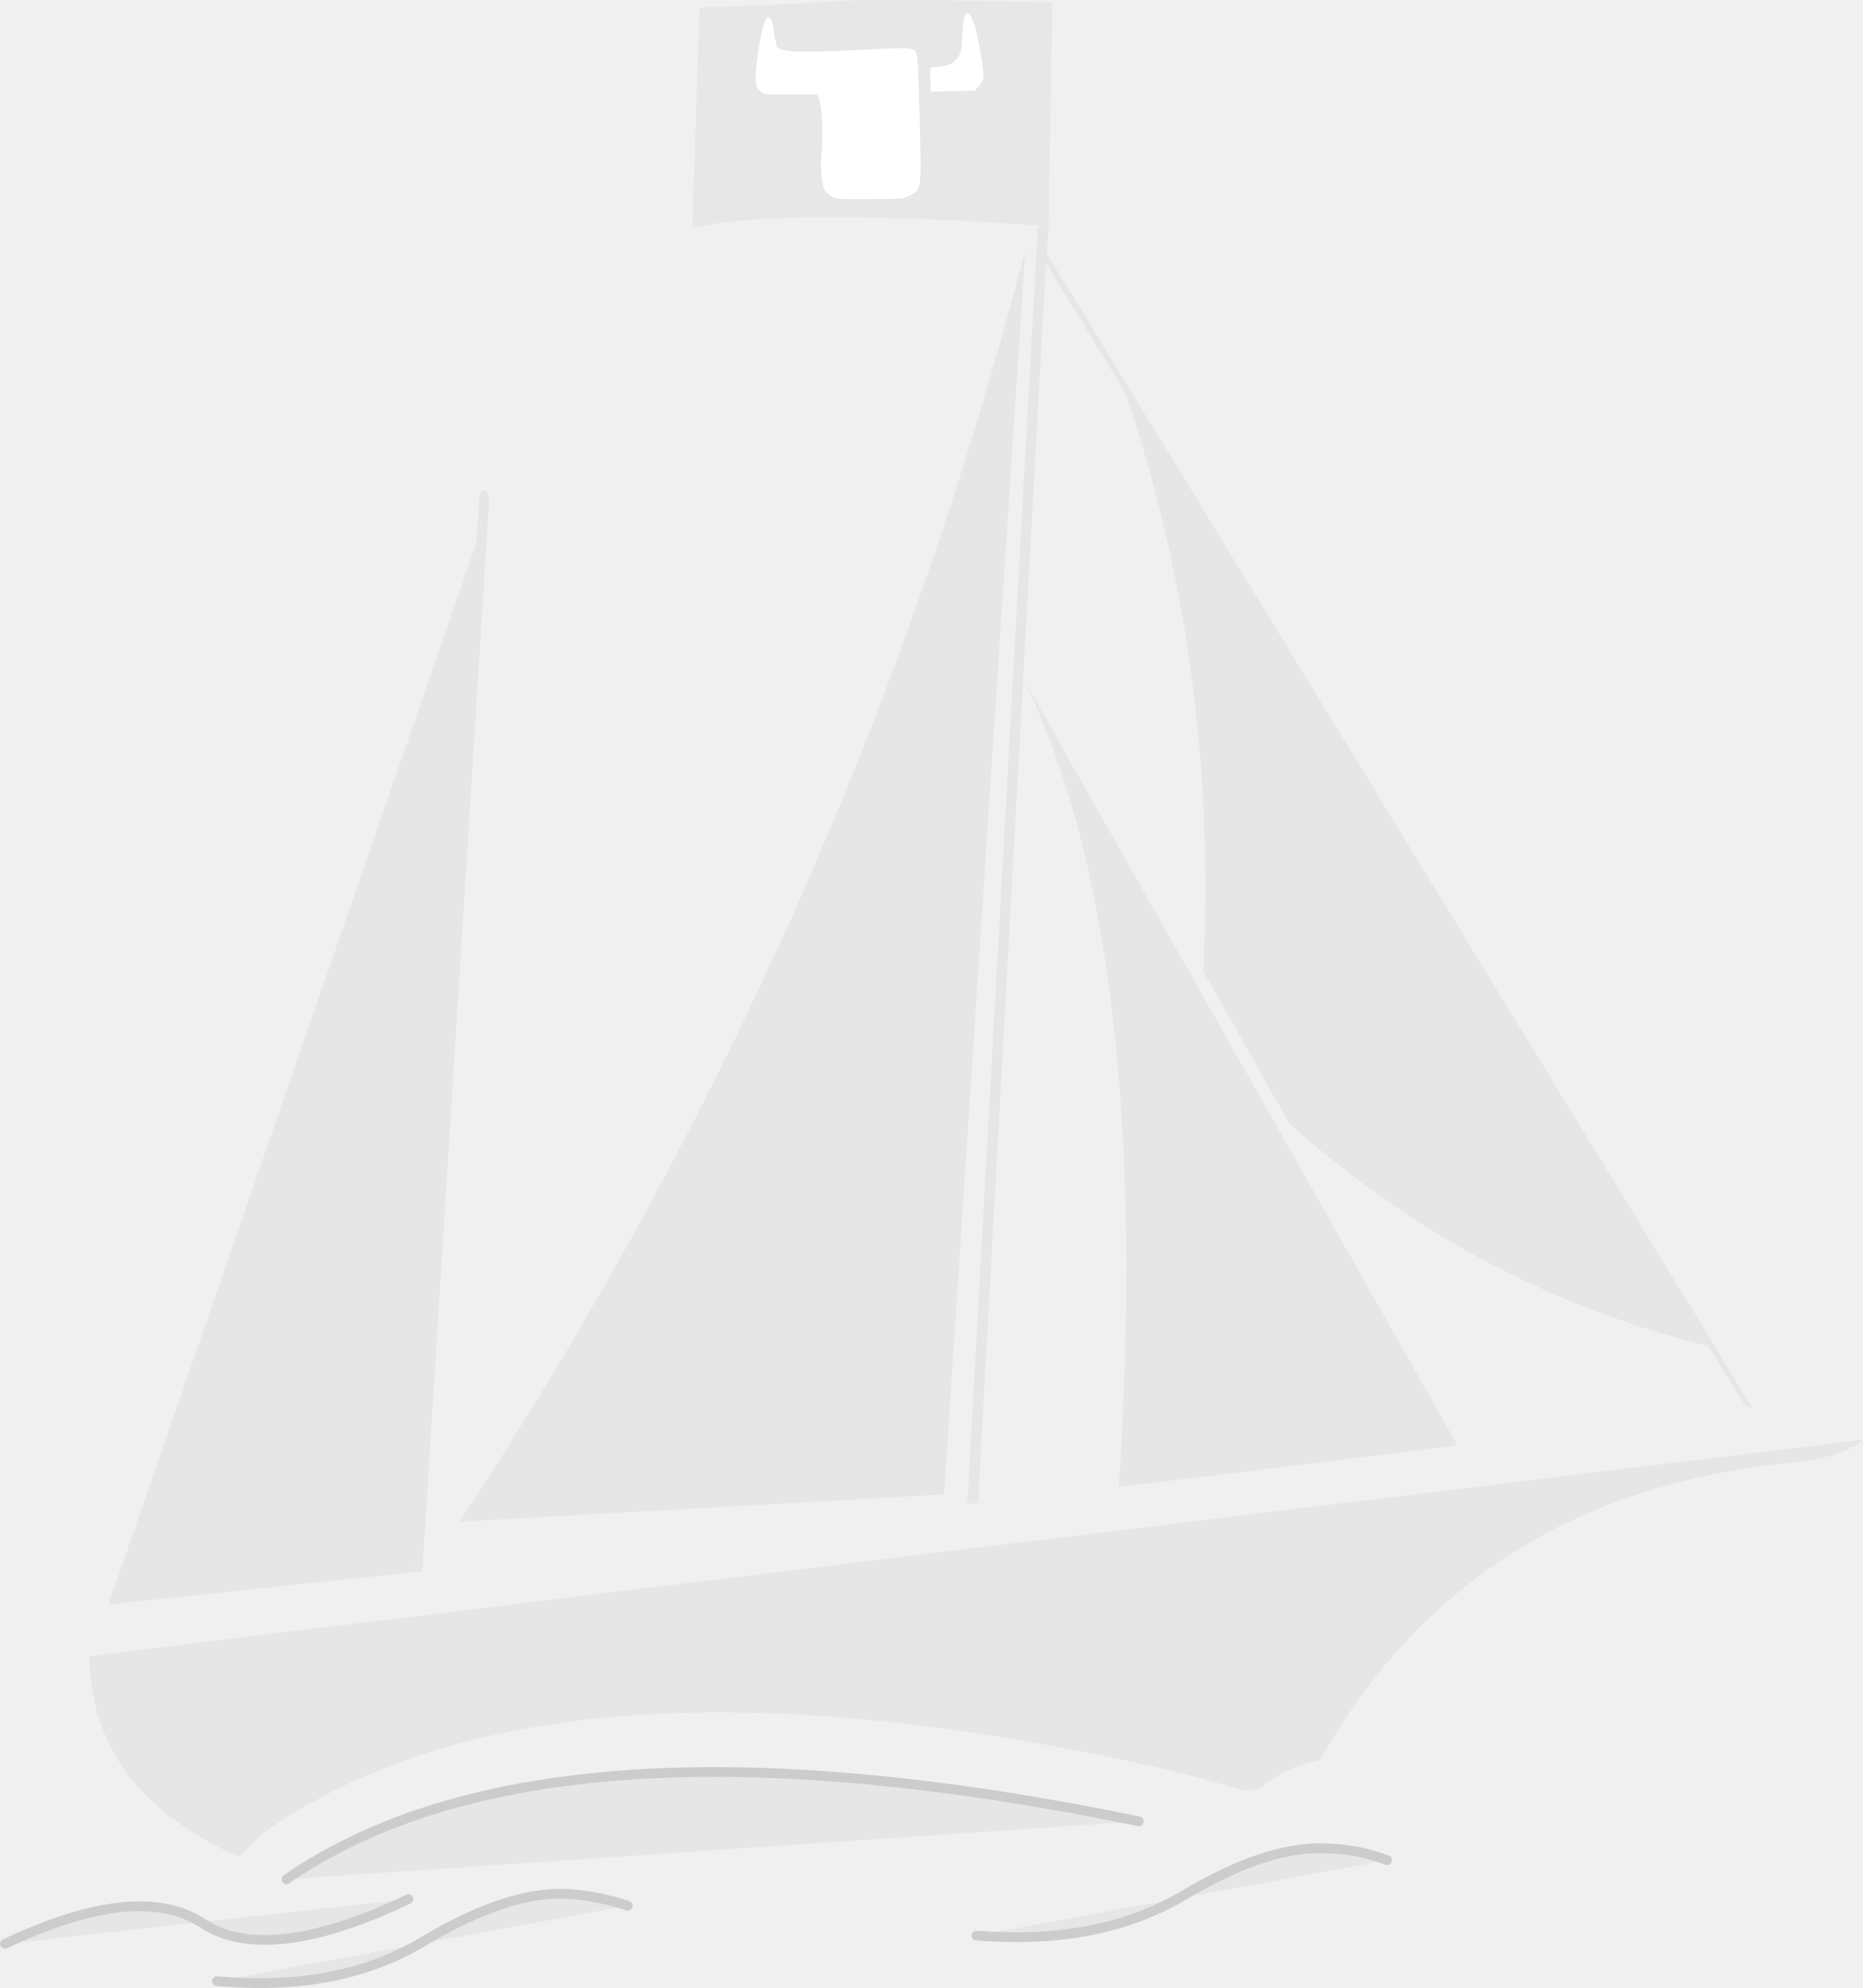
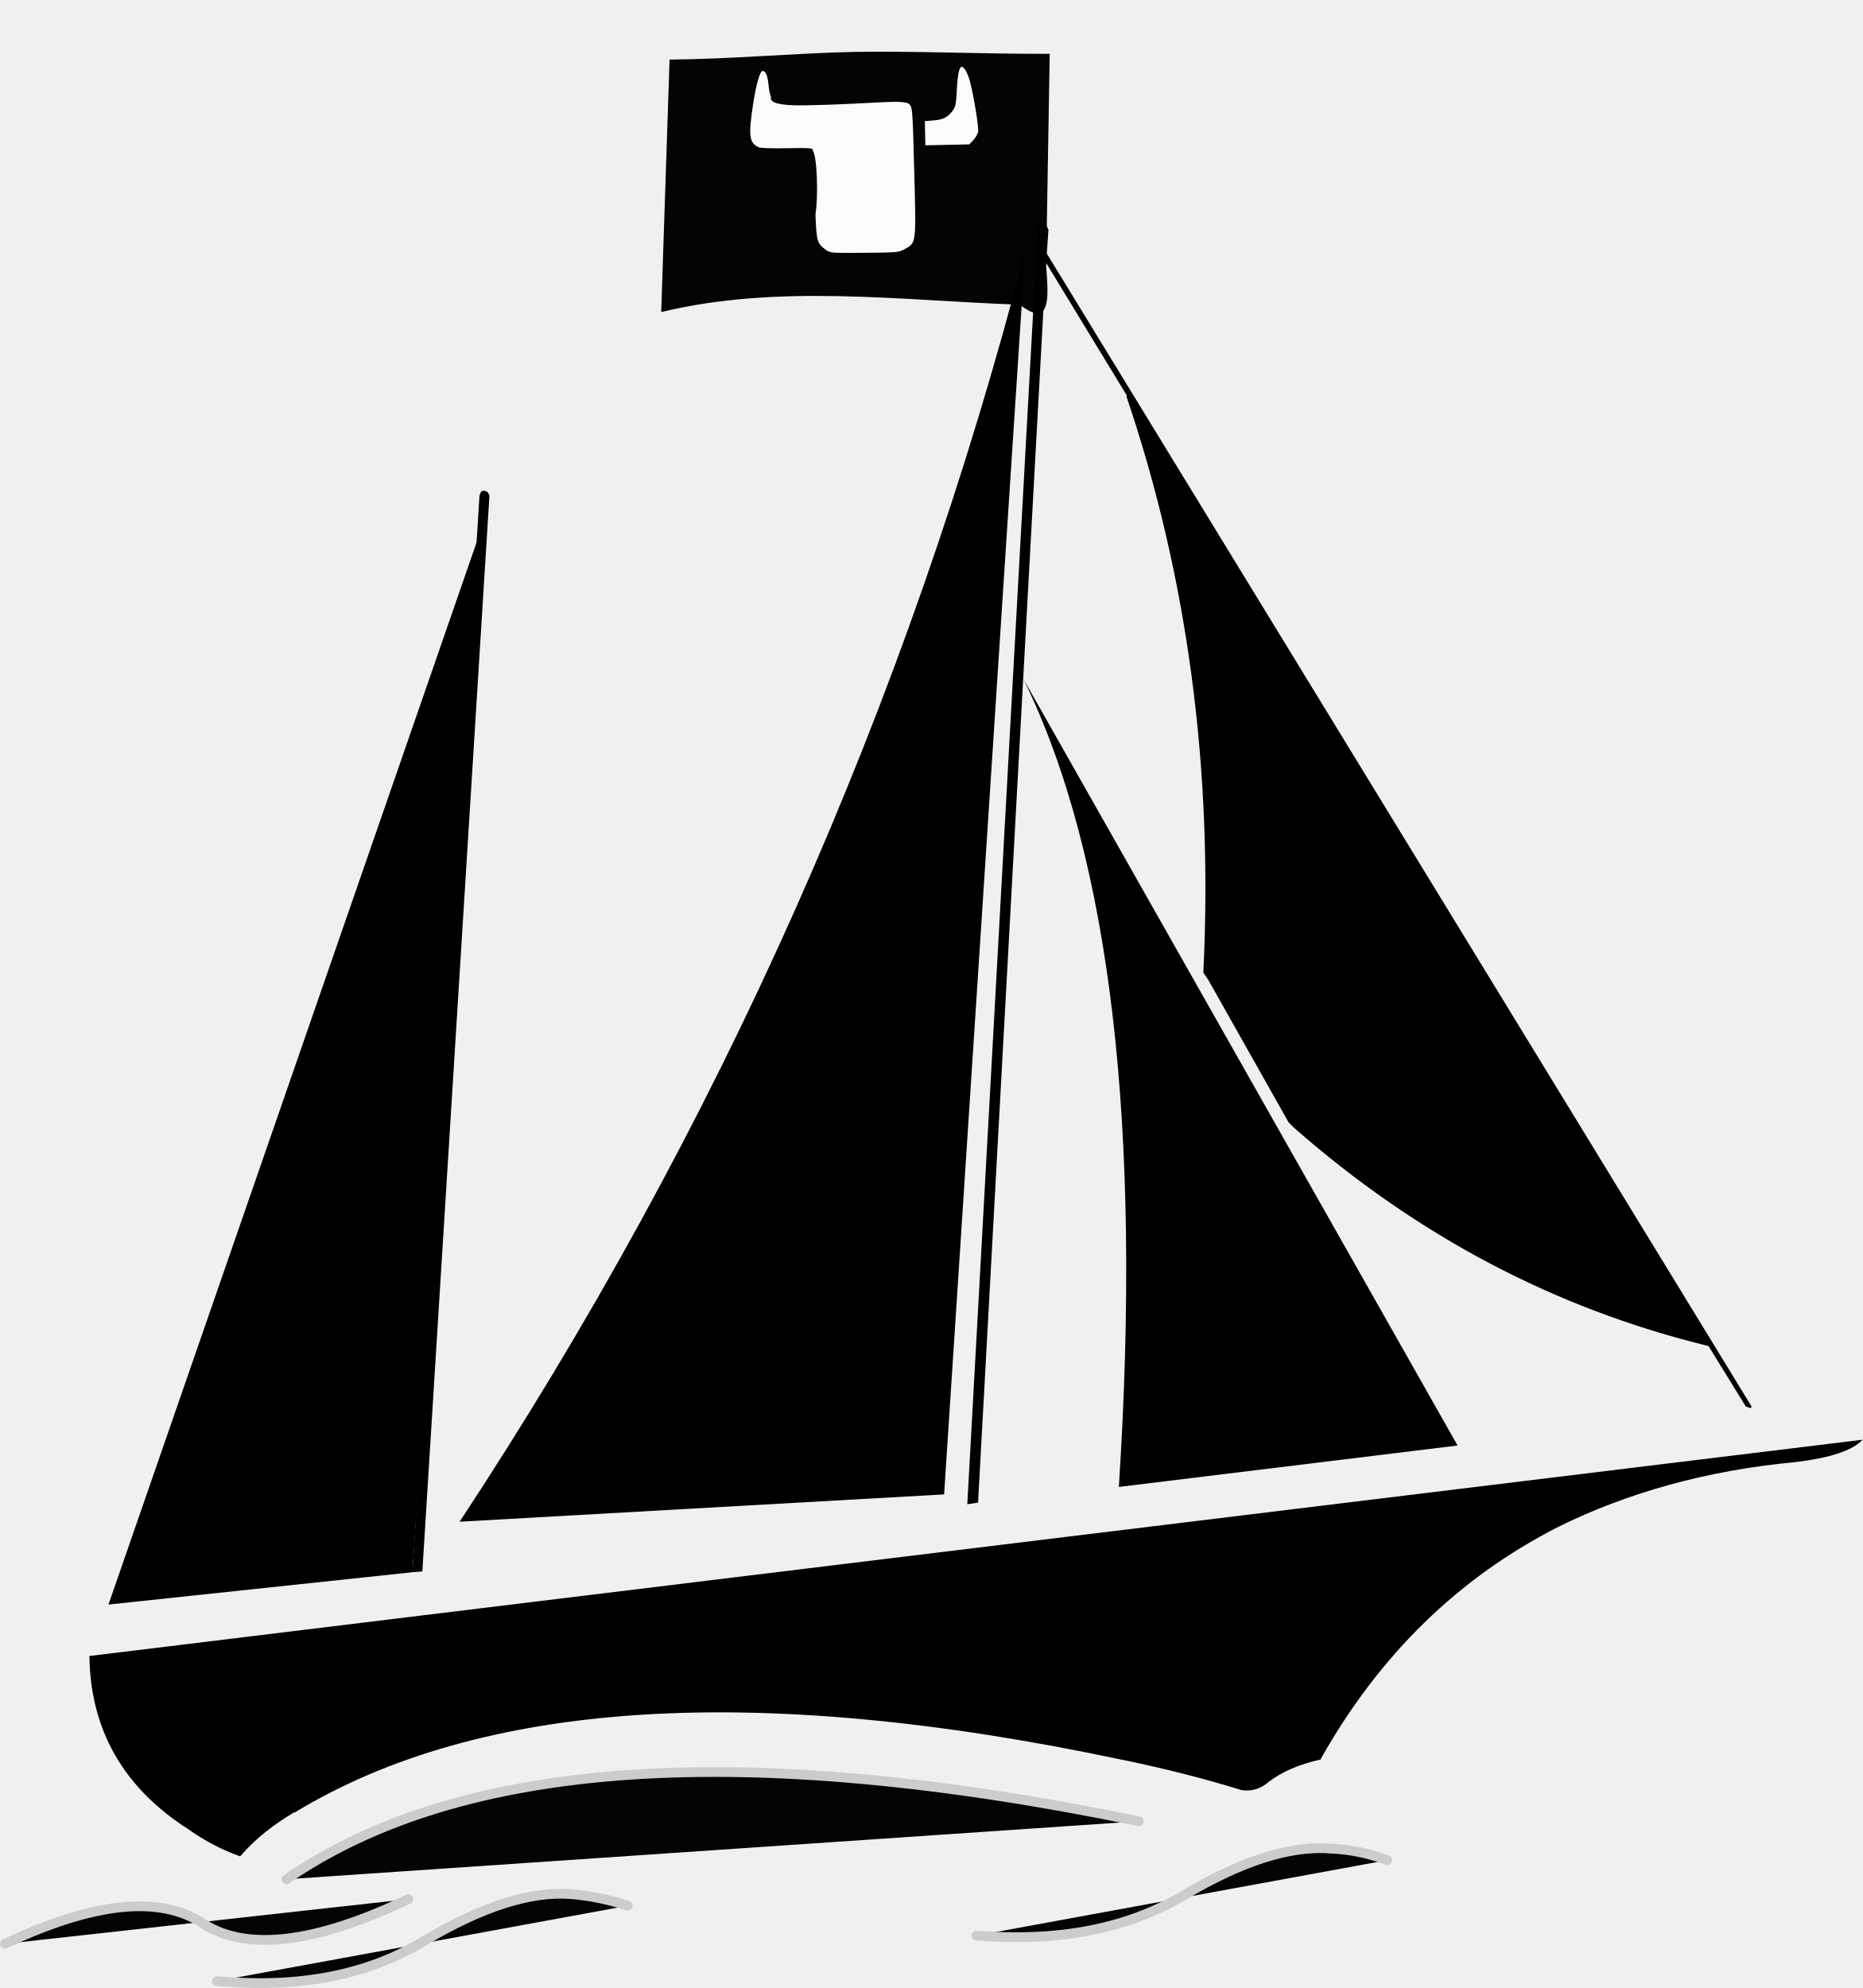
<svg xmlns="http://www.w3.org/2000/svg" width="91.796mm" height="97.97mm" viewBox="0 0 91.796 97.97" version="1.1" id="svg8">
  <defs id="defs2" />
  <g id="layer1" transform="translate(-57.65112,-80.20241)">
    <g id="g3738">
      <g id="g5049">
        <g transform="matrix(0.3407622,0,0,0.3407622,39.95112,114.45)" id="g3763">
          <g transform="translate(-12.46447,24.12051)" id="g4909">
            <g id="g5071">
              <g id="g5078" transform="matrix(0.8703704,0,0,0.887844,22.99602,6.518192)" />
              <g id="g5123" transform="translate(55.68733,-13.33359)" style="fill:#e6e6e6">
                <g id="g5102" style="fill:#e6e6e6">
-                   <g id="g5164">
-                     <g id="g5143">
-                       <path transform="matrix(0.8703704,0,0,0.887844,22.99603,6.518189)" style="opacity:1;fill:#e6e6e6;fill-opacity:0.984;stroke-width:1.101" d="m 99.852,-131.476 6.32,-0.175 13.933,-0.648 c 5.961,-0.917 38.224,0.082 38.354,-0.019 l -0.637,37.034 -1.376,-0.673 c 0,0 -44.336,-3.314 -57.81,0.456 z" id="rect5073" />
-                       <g id="g5052" transform="matrix(1.175938,0.1162498,-0.1139619,1.199546,-17.8103,-168.9166)" style="fill:#ffffff;fill-opacity:0.984">
-                         <path style="opacity:1;fill:#ffffff;fill-opacity:0.984;stroke-width:0.173" d="m 127.74,47.324 c 0.171,-0.266 -0.192,-0.313 -3.138,0.034 -1.945,0.229 -3.247,0.31 -3.497,0.217 -1.175,-0.436 -1.359,-1.249 -1.144,-5.051 0.137,-2.426 0.451,-4.065 0.786,-4.105 0.358,-0.042 0.657,0.504 0.87,1.592 0.124,0.632 0.313,1.237 0.42,1.344 0.151,0.15 -0.76,1.253 4.408,0.655 8.178,-0.945 11.784,-1.929 12.588,-1.339 0.4,0.429 0.44,0.664 1.351,8.016 1.071,8.641 1.077,8.424 -0.266,9.33 -0.693,0.468 -0.828,0.494 -4.867,0.921 -3.886,0.411 -4.187,0.42 -4.669,0.141 -1.213,-0.702 -1.289,-0.883 -1.746,-4.15 0.162,-2.207 -0.51,-7.269 -1.096,-7.606 m 13.517,-3.384 -0.169,-1.438 1.105,-0.202 c 1.172,-0.214 1.698,-0.567 2.237,-1.5 0.225,-0.388 0.267,-0.906 0.195,-2.36 -0.093,-1.878 0.018,-2.833 0.335,-2.87 0.282,-0.033 0.799,0.698 1.158,1.638 0.632,1.656 1.648,5.472 1.585,5.958 -0.034,0.265 -0.258,0.73 -0.497,1.033 l -0.435,0.551 -2.672,0.315 -2.672,0.315 z" id="path3746" />
-                       </g>
-                       <g transform="matrix(2.35792,0,0,2.35792,-191.1943,-120.4048)" id="g4015" style="fill:#e6e6e6">
-                         <g id="g3822" transform="matrix(0.03617869,0,0,0.03617869,116.2304,37.27512)" style="fill:#e6e6e6">
-                           <g style="fill:#e6e6e6" transform="matrix(1.379529,0,0,1.379529,-3077.606,-542.9047)" id="g4043">
-                             <g id="g5" style="fill:#e6e6e6">
-                               <path style="fill:#e6e6e6" d="m 2889.39,6.348 -2.04,-4.07 c -1.01,-1.01 -2.03,-2.04 -4.06,-2.04 l -4.08,1.03 c -2.03,2.03 -3.05,3.05 -3.05,5.08 L 2789.64,1572.695 l 13.24,-2.035 83.46,-1523.702 99.75,163.88 h -1.02 c 75.32,221.88 106.87,458.02 94.66,708.41 l 6.11,9.16 98.73,175.06 6.1,6.11 c 151.66,133.336 321.63,222.907 509.94,268.707 l 45.8,74.309 6.11,2.031 1.02,-2.031 -866.19,-1416.826 2.04,-29.52" id="path14" />
-                               <path style="fill:#e6e6e6" d="m 2858.86,559.028 c 106.87,218.84 145.54,549.63 117.05,992.392 l 416.29,-50.894 z" id="path18" />
-                               <path style="fill:#e6e6e6;fill-opacity:1" d="m 3807.48,1520.881 c 42.74,-5.086 70.22,-14.246 82.44,-27.476 l -2178.16,265.656 h -1.02 c 1.02,90.586 41.73,161.836 121.12,212.723 21.37,15.269 43.77,26.465 64.12,33.59 19.34,-22.387 40.72,-38.676 66.17,-53.946 h 1.01 c 228,-138.422 566.94,-159.8 1014.78,-65.136 l 5.09,1.011 c 48.86,10.18 97.71,22.399 143.52,36.645 13.22,2.035 24.42,-2.035 33.58,-10.18 16.29,-12.215 36.65,-21.375 64.13,-27.476 v -1.02 c 72.27,-128.25 169.97,-222.906 292.12,-284.996 84.48,-41.727 182.19,-69.215 291.1,-79.395" id="path20" />
-                               <path style="fill:#e6e6e6" d="M 2761.15,1560.585 2860.89,31.798 C 2716.36,589.568 2484.29,1110.698 2165.71,1594.167 l 595.44,-33.582" id="path22" />
-                               <path style="fill:#e6e6e6" d="m 2200.32,329.008 -4.07,-2.04 -4.07,1.02 -2.04,5.08 -82.44,1323.188 12.21,-1.019 82.45,-1322.169 -2.04,-4.06" id="path24" />
-                               <path style="fill:#e6e6e6" d="m 2107.7,1656.256 v 0 l 87.53,-1290.608 -461.08,1330.308 373.55,-39.7" id="path26" />
-                             </g>
-                             <g id="g13" style="fill:#e6e6e6;fill-opacity:0.981;stroke:#cccccc;stroke-width:12;stroke-linecap:round;stroke-linejoin:round">
-                               <path style="fill:#e6e6e6;fill-opacity:0.981" d="m 2102.61,2057.953 c -115.02,54.961 -198.48,64.121 -251.41,30.539 -52.93,-35.625 -134.36,-27.485 -244.28,24.422" id="path34" />
-                               <path style="fill:#e6e6e6;fill-opacity:0.981" d="m 2372.33,2066.093 c -21.37,-7.125 -44.78,-12.211 -69.21,-14.25 -49.87,-4.066 -109.93,15.27 -180.16,57.004 -70.23,42.746 -154.71,59.035 -255.48,49.871" id="path36" />
-                               <path style="fill:#e6e6e6;fill-opacity:0.981" d="m 3000.34,1962.273 c -484.5,-99.742 -833.61,-76.336 -1047.35,71.25" id="path38" />
-                               <path style="fill:#e6e6e6;fill-opacity:0.981" d="m 3305.69,2010.117 c -21.38,-8.145 -44.79,-13.235 -69.22,-14.254 -49.87,-4.067 -109.92,15.269 -180.15,57.004 -70.23,41.726 -154.71,58.011 -255.48,49.871" id="path40" />
+                   <g id="g5164" style="fill:#000000">
+                     <g id="g5143" style="fill:#000000">
+                       <g id="g5199">
+                         <path id="rect5073" d="m 132.503,-103.79 c -8.987,0.193 -17.949,1.044 -26.945,1.117 -0.4,12.172 -0.806,24.344 -1.209,36.516 16.984,-4.114 34.664,-1.663 51.865,-1.066 6.771,5.234 2.595,-7.571 3.905,-11.335 0.14,-8.317 0.28,-16.634 0.421,-24.951 -9.344,0.042 -18.69,-0.404 -28.037,-0.281 z" style="opacity:1;fill:#000000;fill-opacity:0.984;stroke-width:0.968" />
+                         <g style="fill:#ffffff;fill-opacity:0.984" transform="matrix(1.175938,0.1162498,-0.1139619,1.199546,-18.58556,-161.1506)" id="g5052">
+                           <path id="path3746" d="m 127.74,47.324 c 0.171,-0.266 -0.192,-0.313 -3.138,0.034 -1.945,0.229 -3.247,0.31 -3.497,0.217 -1.175,-0.436 -1.359,-1.249 -1.144,-5.051 0.137,-2.426 0.451,-4.065 0.786,-4.105 0.358,-0.042 0.657,0.504 0.87,1.592 0.124,0.632 0.313,1.237 0.42,1.344 0.151,0.15 -0.76,1.253 4.408,0.655 8.178,-0.945 11.784,-1.929 12.588,-1.339 0.4,0.429 0.44,0.664 1.351,8.016 1.071,8.641 1.077,8.424 -0.266,9.33 -0.693,0.468 -0.828,0.494 -4.867,0.921 -3.886,0.411 -4.187,0.42 -4.669,0.141 -1.213,-0.702 -1.289,-0.883 -1.746,-4.15 0.162,-2.207 -0.51,-7.269 -1.096,-7.606 m 13.517,-3.384 -0.169,-1.438 1.105,-0.202 c 1.172,-0.214 1.698,-0.567 2.237,-1.5 0.225,-0.388 0.267,-0.906 0.195,-2.36 -0.093,-1.878 0.018,-2.833 0.335,-2.87 0.282,-0.033 0.799,0.698 1.158,1.638 0.632,1.656 1.648,5.472 1.585,5.958 -0.034,0.265 -0.258,0.73 -0.497,1.033 l -0.435,0.551 -2.672,0.315 -2.672,0.315 z" style="opacity:1;fill:#ffffff;fill-opacity:0.984;stroke-width:0.173" />
+                         </g>
+                         <g style="fill:#000000" id="g4015" transform="matrix(2.35792,0,0,2.35792,-191.1943,-120.4048)">
+                           <g style="fill:#000000" transform="matrix(0.03617869,0,0,0.03617869,116.2304,37.27512)" id="g3822">
+                             <g id="g4043" transform="matrix(1.379529,0,0,1.379529,-3077.606,-542.9047)" style="fill:#000000">
+                               <g style="fill:#000000" id="g5">
+                                 <path id="path14" d="m 2889.39,6.348 -2.04,-4.07 c -1.01,-1.01 -2.03,-2.04 -4.06,-2.04 l -4.08,1.03 c -2.03,2.03 -3.05,3.05 -3.05,5.08 L 2789.64,1572.695 l 13.24,-2.035 83.46,-1523.702 99.75,163.88 h -1.02 c 75.32,221.88 106.87,458.02 94.66,708.41 l 6.11,9.16 98.73,175.06 6.1,6.11 c 151.66,133.336 321.63,222.907 509.94,268.707 l 45.8,74.309 6.11,2.031 1.02,-2.031 -866.19,-1416.826 2.04,-29.52" style="fill:#000000" />
+                                 <path id="path18" d="m 2858.86,559.028 c 106.87,218.84 145.54,549.63 117.05,992.392 l 416.29,-50.894 z" style="fill:#000000" />
+                                 <path id="path20" d="m 3807.48,1520.881 c 42.74,-5.086 70.22,-14.246 82.44,-27.476 l -2178.16,265.656 h -1.02 c 1.02,90.586 41.73,161.836 121.12,212.723 21.37,15.269 43.77,26.465 64.12,33.59 19.34,-22.387 40.72,-38.676 66.17,-53.946 h 1.01 c 228,-138.422 566.94,-159.8 1014.78,-65.136 l 5.09,1.011 c 48.86,10.18 97.71,22.399 143.52,36.645 13.22,2.035 24.42,-2.035 33.58,-10.18 16.29,-12.215 36.65,-21.375 64.13,-27.476 v -1.02 c 72.27,-128.25 169.97,-222.906 292.12,-284.996 84.48,-41.727 182.19,-69.215 291.1,-79.395" style="fill:#000000;fill-opacity:1" />
+                                 <path id="path22" d="M 2761.15,1560.585 2860.89,31.798 C 2716.36,589.568 2484.29,1110.698 2165.71,1594.167 l 595.44,-33.582" style="fill:#000000" />
+                                 <path id="path24" d="m 2200.32,329.008 -4.07,-2.04 -4.07,1.02 -2.04,5.08 -82.44,1323.188 12.21,-1.019 82.45,-1322.169 -2.04,-4.06" style="fill:#000000" />
+                                 <path id="path26" d="m 2107.7,1656.256 v 0 l 87.53,-1290.608 -461.08,1330.308 373.55,-39.7" style="fill:#000000" />
+                               </g>
+                               <g style="fill:#000000;fill-opacity:0.981;stroke:#cccccc;stroke-width:12;stroke-linecap:round;stroke-linejoin:round" id="g13">
+                                 <path id="path34" d="m 2102.61,2057.953 c -115.02,54.961 -198.48,64.121 -251.41,30.539 -52.93,-35.625 -134.36,-27.485 -244.28,24.422" style="fill:#000000;fill-opacity:0.981" />
+                                 <path id="path36" d="m 2372.33,2066.093 c -21.37,-7.125 -44.78,-12.211 -69.21,-14.25 -49.87,-4.066 -109.93,15.27 -180.16,57.004 -70.23,42.746 -154.71,59.035 -255.48,49.871" style="fill:#000000;fill-opacity:0.981" />
+                                 <path id="path38" d="m 3000.34,1962.273 c -484.5,-99.742 -833.61,-76.336 -1047.35,71.25" style="fill:#000000;fill-opacity:0.981" />
+                                 <path id="path40" d="m 3305.69,2010.117 c -21.38,-8.145 -44.79,-13.235 -69.22,-14.254 -49.87,-4.067 -109.92,15.269 -180.15,57.004 -70.23,41.726 -154.71,58.011 -255.48,49.871" style="fill:#000000;fill-opacity:0.981" />
+                               </g>
                            </g>
                          </g>
                        </g>
                      </g>
                    </g>
                  </g>
                </g>
              </g>
            </g>
          </g>
          <flowRoot style="font-style:normal;font-weight:normal;font-size:40px;line-height:1.25;font-family:sans-serif;letter-spacing:0px;word-spacing:0px;fill:#000000;fill-opacity:1;stroke:none" id="flowRoot4911" xml:space="preserve">
            <flowRegion id="flowRegion4913">
              <rect y="463.948" x="171.429" height="85.714" width="118.571" id="rect4915" />
            </flowRegion>
            <flowPara id="flowPara4917" />
          </flowRoot>
          <flowRoot style="font-style:normal;font-weight:normal;font-size:40px;line-height:1.25;font-family:sans-serif;letter-spacing:0px;word-spacing:0px;fill:#000000;fill-opacity:1;stroke:none" id="flowRoot4919" xml:space="preserve">
            <flowRegion id="flowRegion4921">
              <rect y="381.091" x="82.857" height="65.714" width="82.857" id="rect4923" />
            </flowRegion>
            <flowPara id="flowPara4925" />
          </flowRoot>
        </g>
      </g>
    </g>
  </g>
</svg>
